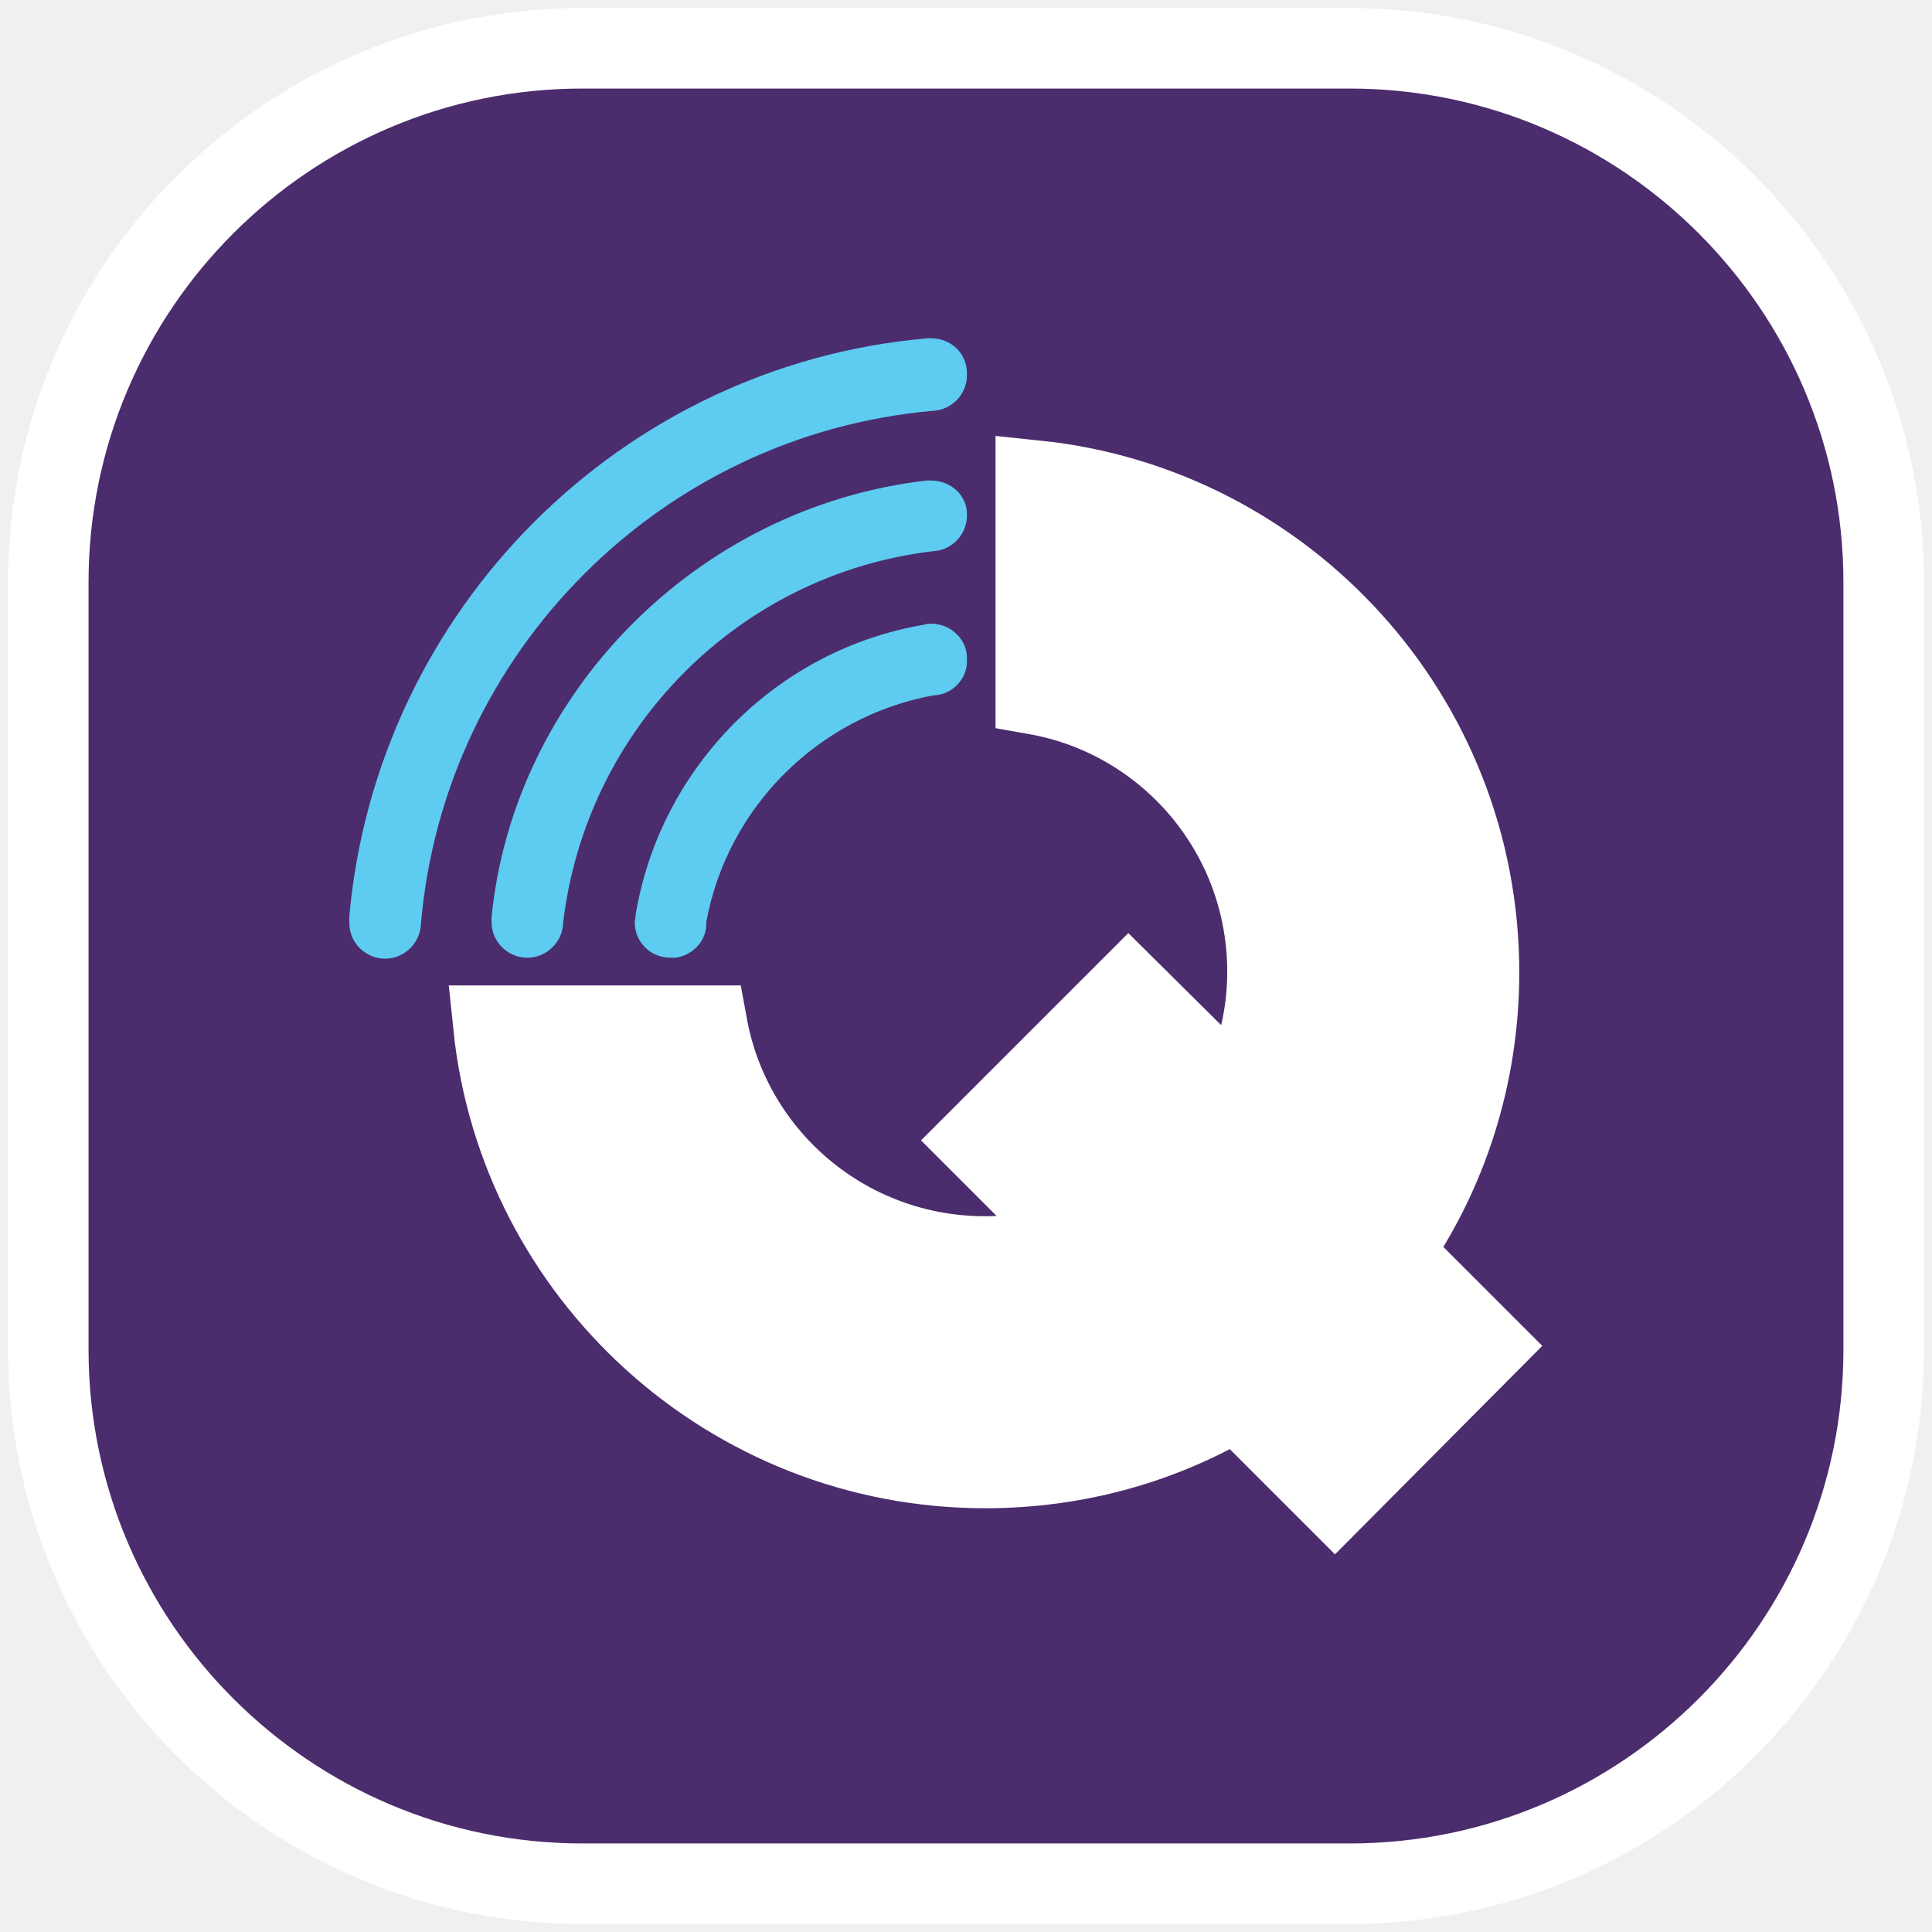
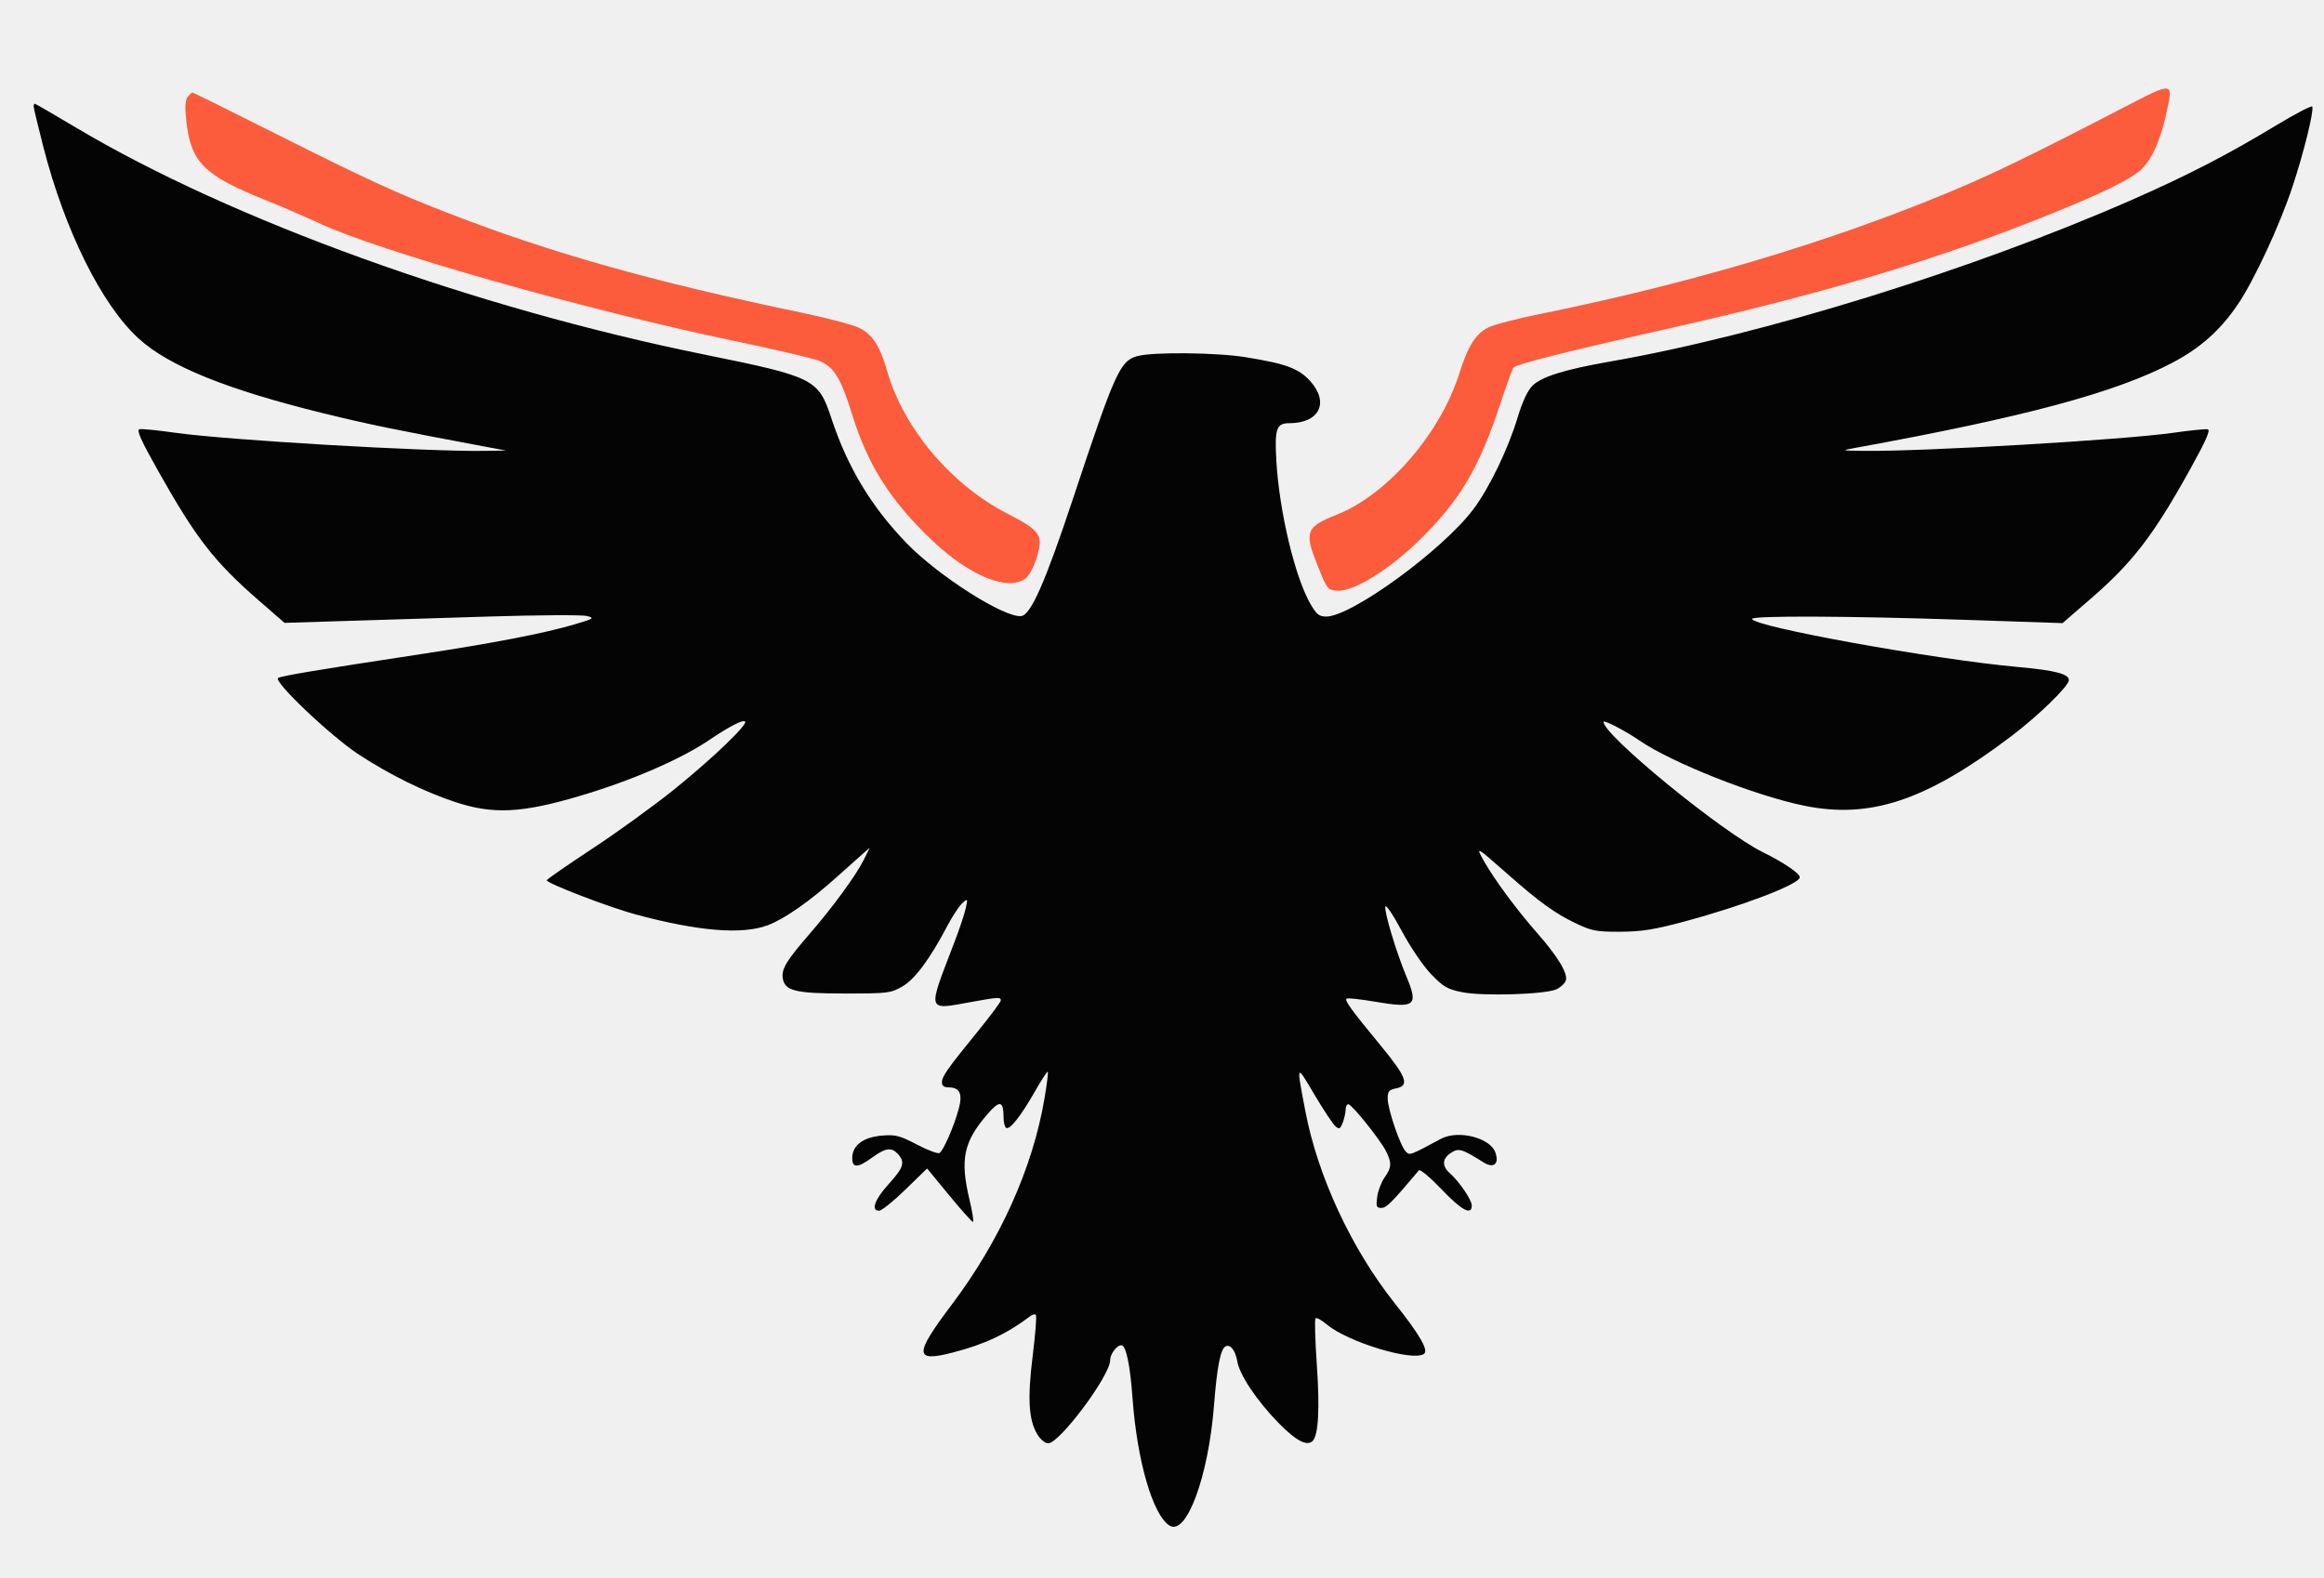
- <svg xmlns="http://www.w3.org/2000/svg" version="1.1" id="Layer_1" x="0px" y="0px" width="72px" height="72px" viewBox="0 0 72 72" style="enable-background:new 0 0 72 72;" xml:space="preserve">
-   <style type="text/css">
- 	.st0{fill:#FFFFFF;}
- 	.st1{fill:#4B2C6D;stroke:#FFFFFF;stroke-width:3;stroke-miterlimit:10;}
- 	.st2{fill:#5ECBF1;}
- </style>
-   <rect x="10.555" y="10.213" class="st0" width="50.924" height="50.582" />
-   <path class="st1" d="M50.296,1.8H21.704C10.726,1.8,1.8,10.726,1.8,21.704v28.591C1.8,61.274,10.726,70.2,21.704,70.2h28.591  c10.978,0,19.904-8.926,19.904-19.904V21.704C70.2,10.726,61.274,1.8,50.296,1.8z M49.748,55.802l-3.659-3.659  c-2.736,1.642-5.951,2.565-9.371,2.565l0,0c-9.508,0-17.374-7.216-18.331-16.484h7.969c0.958,5.233,5.78,9.097,11.423,8.55  c0.821-0.068,1.642-0.274,2.394-0.547l-3.728-3.728l5.609-5.609l4.07,4.036c0.547-1.129,0.923-2.36,1.06-3.659  c0.547-5.643-3.352-10.465-8.584-11.389v-7.969c9.268,0.958,16.519,8.789,16.519,18.331l0,0c0,3.865-1.197,7.49-3.249,10.431  l3.488,3.488L49.748,55.802z" />
-   <path class="st2" d="M34.7,12.607c-0.034,0-0.137,0-0.137,0c-11.423,0.992-20.52,10.123-21.546,21.546c0,0,0,0.103,0,0.137  c0,0,0,0.068,0,0.103c0,0.752,0.616,1.334,1.334,1.334c0.718,0,1.3-0.581,1.334-1.265l0,0c0.855-10.157,8.96-18.263,19.084-19.152  l0,0c0.684-0.034,1.231-0.581,1.265-1.265c0-0.034,0-0.034,0-0.068C36.068,13.189,35.453,12.607,34.7,12.607z" />
-   <path class="st2" d="M34.7,17.908c-0.034,0-0.103,0-0.137,0h-0.034c-8.584,0.992-15.39,7.969-16.211,16.279c0,0,0,0.103,0,0.171  c0,0.752,0.616,1.334,1.334,1.334c0.718,0,1.3-0.581,1.334-1.265c0,0,0,0,0-0.034c0.855-7.25,6.566-12.996,13.783-13.851l0,0  c0.684-0.034,1.231-0.581,1.265-1.265c0-0.034,0-0.034,0-0.068C36.068,18.49,35.453,17.908,34.7,17.908z" />
-   <path class="st2" d="M34.7,23.243c-0.068,0-0.171,0-0.239,0.034c-5.506,0.923-9.85,5.301-10.773,10.807v0.034  c0,0.068-0.034,0.205-0.034,0.239c0,0.752,0.581,1.334,1.334,1.334c0.068,0,0.103,0,0.171,0c0.616-0.068,1.129-0.581,1.163-1.197  c0-0.034,0-0.103,0-0.137c0.787-4.275,4.172-7.661,8.482-8.447c0,0,0.034,0,0.068,0c0.65-0.068,1.163-0.616,1.163-1.265  c0-0.034,0-0.034,0-0.068C36.068,23.859,35.453,23.243,34.7,23.243z" />
+ <svg xmlns="http://www.w3.org/2000/svg" width="829" height="563" viewBox="0 0 829 563" version="1.1">
+   <path d="M 12 37.957 C 12 38.483, 13.549 44.958, 15.443 52.346 C 23.118 82.293, 36.278 108.777, 49.456 120.796 C 60.256 130.647, 80.976 139.024, 115.500 147.498 C 131.315 151.379, 141.142 153.407, 173 159.360 L 180.500 160.762 173 160.878 C 152.133 161.200, 80.712 157.016, 62.370 154.397 C 56.249 153.522, 50.565 152.963, 49.738 153.153 C 48.610 153.414, 50.270 157.113, 56.399 168 C 70.007 192.172, 76.384 200.385, 92.304 214.246 L 101.500 222.252 122 221.613 C 133.275 221.261, 156.900 220.529, 174.500 219.987 C 192.100 219.445, 207.817 219.362, 209.426 219.803 C 212.145 220.547, 211.826 220.759, 204.926 222.794 C 194.078 225.992, 176.308 229.431, 149.854 233.450 C 113.555 238.966, 100.609 241.127, 99.216 241.902 C 97.248 242.998, 118.203 262.877, 128.107 269.310 C 139.269 276.559, 151.116 282.407, 162.087 286.083 C 175.807 290.679, 185.993 290.193, 207.060 283.934 C 225.357 278.499, 242.826 270.932, 253.048 264.015 C 260.174 259.193, 265.027 256.693, 265.787 257.454 C 266.832 258.498, 253.988 270.797, 240.500 281.668 C 233.350 287.430, 220.202 296.950, 211.283 302.823 C 202.363 308.695, 195.051 313.764, 195.033 314.087 C 194.972 315.175, 217.422 323.792, 227 326.357 C 249.293 332.328, 264.848 333.569, 273.964 330.106 C 279.933 327.837, 288.955 321.520, 298.500 312.923 C 302.350 309.456, 306.568 305.692, 307.873 304.559 L 310.246 302.500 308.011 307 C 305.369 312.320, 296.892 323.906, 288.987 333 C 280.799 342.420, 278.821 345.596, 279.183 348.741 C 279.739 353.558, 283.390 354.500, 301.500 354.500 C 316.693 354.500, 317.718 354.375, 321.823 352.025 C 326.344 349.436, 331.711 342.215, 337.966 330.306 C 339.755 326.899, 342.126 323.299, 343.235 322.306 C 345.224 320.523, 345.240 320.545, 344.519 324 C 344.118 325.925, 342.234 331.550, 340.334 336.500 C 330.741 361.494, 330.426 360.419, 346.500 357.515 C 356.148 355.772, 357 355.728, 357 356.967 C 357 357.498, 353.287 362.491, 348.750 368.062 C 337.917 381.362, 336 384.092, 336 386.222 C 336 387.427, 336.766 388, 338.378 388 C 342.399 388, 343.455 390.283, 341.965 395.757 C 340.291 401.901, 336.522 410.560, 335.151 411.407 C 334.561 411.771, 330.932 410.421, 327.087 408.407 C 320.879 405.155, 319.472 404.796, 314.540 405.205 C 307.941 405.752, 304 408.732, 304 413.174 C 304 416.866, 305.886 416.820, 311.159 413 C 315.939 409.537, 318.030 409.270, 320.345 411.829 C 322.947 414.704, 322.358 416.583, 317 422.500 C 311.976 428.047, 310.568 432, 313.615 432 C 314.503 432, 318.713 428.611, 322.969 424.468 L 330.709 416.936 338.552 426.468 C 342.865 431.711, 346.694 436, 347.060 436 C 347.426 436, 346.890 432.512, 345.870 428.250 C 342.400 413.749, 343.681 407.491, 352.132 397.673 C 356.629 392.449, 357.956 392.680, 357.985 398.691 C 357.993 400.446, 358.409 402.135, 358.909 402.444 C 360.202 403.243, 364.163 398.232, 369.111 389.534 C 371.456 385.413, 373.547 382.213, 373.757 382.424 C 373.968 382.634, 373.423 387.013, 372.548 392.153 C 368.343 416.838, 356.661 442.775, 339.514 465.500 C 326.045 483.351, 326.078 486.149, 339.720 482.648 C 351.202 479.701, 359.088 475.996, 367.629 469.535 C 368.330 469.005, 369.176 468.843, 369.509 469.176 C 369.842 469.509, 369.338 476.018, 368.390 483.640 C 366.478 499.007, 366.928 506.708, 370.034 511.816 C 371.138 513.630, 372.803 515, 373.905 515 C 377.979 515, 396 490.828, 396 485.363 C 396 483.175, 398.353 480, 399.974 480 C 401.665 480, 403.114 486.840, 403.999 499 C 405.624 521.356, 411.222 540.599, 417.191 544.352 C 423.211 548.137, 431.059 526.923, 433.046 501.500 C 434.101 487.983, 435.336 481.528, 437.071 480.456 C 438.766 479.409, 440.715 481.822, 441.362 485.769 C 442.150 490.578, 448.352 499.831, 456.101 507.758 C 462.287 514.087, 466.235 516.165, 468.249 514.151 C 470.303 512.097, 470.815 502.561, 469.717 486.771 C 469.116 478.121, 468.914 470.752, 469.270 470.397 C 469.625 470.042, 471.397 471.003, 473.208 472.533 C 480.654 478.825, 503.757 485.878, 507.902 483.125 C 509.732 481.910, 506.596 476.451, 497.462 464.952 C 482.066 445.569, 470.044 419.680, 465.615 396.375 C 462.368 379.284, 462.285 379.433, 468.863 390.549 C 472.133 396.075, 475.520 401.187, 476.388 401.907 C 477.743 403.031, 478.111 402.838, 478.983 400.544 C 479.543 399.073, 480 396.999, 480 395.935 C 480 394.871, 480.431 394, 480.957 394 C 482.190 394, 492.250 406.521, 494.374 410.700 C 496.511 414.906, 496.426 416.593, 493.899 420.142 C 492.743 421.766, 491.559 424.873, 491.267 427.047 C 490.800 430.528, 490.979 431, 492.769 431 C 494.559 431, 496.391 429.164, 506.145 417.597 C 506.564 417.100, 510.190 420.138, 514.203 424.349 C 521.393 431.892, 525 433.830, 525 430.150 C 525 428.141, 520.588 421.650, 517.146 418.595 C 514.285 416.055, 514.437 413.415, 517.562 411.367 C 520.319 409.561, 521.436 409.887, 529.215 414.767 C 532.820 417.030, 534.851 415.340, 533.434 411.255 C 531.593 405.947, 520.139 403.059, 514 406.354 C 502.786 412.375, 502.904 412.332, 501.447 410.876 C 499.515 408.944, 495 395.719, 495 391.994 C 495 389.412, 495.455 388.859, 498 388.350 C 502.911 387.368, 501.827 384.385, 492.396 372.941 C 481.943 360.255, 479.615 357.051, 480.332 356.335 C 480.635 356.032, 485.226 356.525, 490.535 357.430 C 504.919 359.881, 506.085 358.911, 501.602 348.220 C 498.129 339.938, 493.763 325.449, 494.160 323.523 C 494.353 322.584, 496.877 326.307, 500 332.139 C 503.155 338.032, 507.631 344.624, 510.500 347.604 C 514.848 352.120, 516.282 352.957, 521.500 354.022 C 528.881 355.528, 551.299 354.839, 555.231 352.984 C 556.733 352.276, 558.230 350.851, 558.558 349.818 C 559.339 347.355, 555.620 341.199, 548.399 333 C 541.214 324.844, 533.179 314.011, 529.485 307.500 C 526.217 301.742, 526.402 301.841, 538 312.074 C 549.096 321.864, 554.759 325.954, 562 329.403 C 567.889 332.209, 569.393 332.496, 578 332.453 C 585.691 332.416, 590.082 331.711, 601.055 328.756 C 622.067 323.097, 642 315.441, 642 313.031 C 642 311.636, 636.322 307.778, 628.806 304.065 C 614.149 296.823, 572 262.329, 572 257.575 C 572 256.717, 579.632 260.679, 584.803 264.222 C 596.404 272.168, 625.895 283.854, 643.477 287.470 C 667.155 292.341, 687.117 285.652, 717.467 262.679 C 727.114 255.376, 738 244.769, 738 242.670 C 738 240.473, 733.029 239.187, 720 238.012 C 689.914 235.300, 625 223.553, 625 220.821 C 625 219.634, 660.054 219.789, 700.616 221.157 L 735.733 222.341 745.770 213.650 C 760.779 200.654, 768.127 191.086, 781.214 167.500 C 786.876 157.296, 788.589 153.414, 787.532 153.185 C 786.734 153.011, 781.226 153.566, 775.291 154.417 C 757.695 156.942, 686.183 161.131, 665 160.878 C 656.770 160.780, 656.659 160.747, 661.500 159.867 C 722.142 148.841, 754.686 140.102, 775.012 129.384 C 784.895 124.174, 792.001 117.834, 798.213 108.686 C 804.096 100.023, 813.219 80.376, 817.801 66.500 C 821.799 54.393, 825.423 39.710, 824.824 38.042 C 824.646 37.545, 818.875 40.539, 812 44.695 C 794.630 55.195, 780.344 62.574, 760.500 71.294 C 703.675 96.265, 628.869 119.463, 574.500 128.973 C 558.159 131.831, 549.863 134.410, 546.641 137.632 C 544.919 139.354, 543.053 143.349, 541.378 148.900 C 537.944 160.277, 531.266 174.118, 525.523 181.757 C 514.588 196.304, 482.088 220, 473.071 220 C 470.606 220, 469.641 219.244, 467.547 215.670 C 461.963 206.142, 456.311 182.477, 455.283 164.320 C 454.638 152.929, 455.317 151, 459.973 151 C 470.618 151, 474.267 143.622, 467.389 136.009 C 463.299 131.481, 458.814 129.809, 444.500 127.476 C 434.051 125.772, 411.228 125.531, 405.698 127.067 C 399.541 128.777, 397.741 132.756, 382.897 177.500 C 372.931 207.536, 367.763 219.320, 364.340 219.808 C 358.505 220.639, 334.816 205.606, 323.422 193.841 C 310.842 180.852, 302.324 166.711, 296.557 149.242 C 291.918 135.190, 290.482 134.470, 251.216 126.503 C 169.219 109.867, 82.494 78.532, 27.113 45.533 C 19.237 40.840, 12.615 37, 12.397 37 C 12.178 37, 12 37.431, 12 37.957" stroke="none" fill="#040404" fill-rule="evenodd" />
+   <path d="M 757 38.631 C 724.156 55.637, 710.864 62.086, 695.324 68.558 C 652.244 86.499, 602.958 101.173, 549.220 112.057 C 541.196 113.682, 533.033 115.796, 531.079 116.756 C 526.399 119.054, 523.732 123.259, 520.481 133.468 C 513.691 154.793, 494.928 176.429, 477.037 183.565 C 465.645 188.109, 465.092 189.658, 470.273 202.500 C 473.385 210.215, 473.625 210.510, 477 210.776 C 482.742 211.228, 495.667 203.240, 506.570 192.500 C 520.725 178.556, 527.491 167.202, 534.875 145 C 537.161 138.125, 539.383 131.947, 539.812 131.271 C 540.607 130.018, 557.312 125.777, 594 117.513 C 651.772 104.499, 692.468 92.269, 733.220 75.673 C 749.515 69.037, 758.282 64.784, 762.858 61.294 C 766.906 58.207, 770.406 51.011, 772.564 41.337 C 775.363 28.789, 775.845 28.873, 757 38.631 M 66.986 34.517 C 66.089 35.597, 65.922 37.936, 66.405 42.648 C 67.958 57.811, 72.542 62.487, 94.500 71.304 C 100.550 73.734, 109.100 77.417, 113.500 79.489 C 134.845 89.543, 207.794 110.297, 261 121.454 C 275.575 124.510, 289.436 127.730, 291.802 128.608 C 297.349 130.667, 299.896 134.701, 303.954 147.852 C 309.540 165.953, 317.724 178.842, 332.533 192.859 C 345.886 205.499, 359.283 210.992, 365.735 206.473 C 366.938 205.630, 368.690 202.488, 369.645 199.458 C 372.341 190.903, 371.436 189.499, 359.145 183.160 C 339.210 172.880, 322.270 152.749, 316.472 132.448 C 313.896 123.429, 311.216 119.283, 306.477 116.989 C 304.192 115.883, 294.937 113.439, 285.911 111.559 C 232.353 100.401, 196.399 90.242, 159 75.698 C 140.973 68.688, 130.664 63.933, 98.777 47.923 C 82.430 39.716, 68.873 33, 68.650 33 C 68.427 33, 67.678 33.683, 66.986 34.517" stroke="none" fill="#fc5c3c" fill-rule="evenodd" />
</svg>
